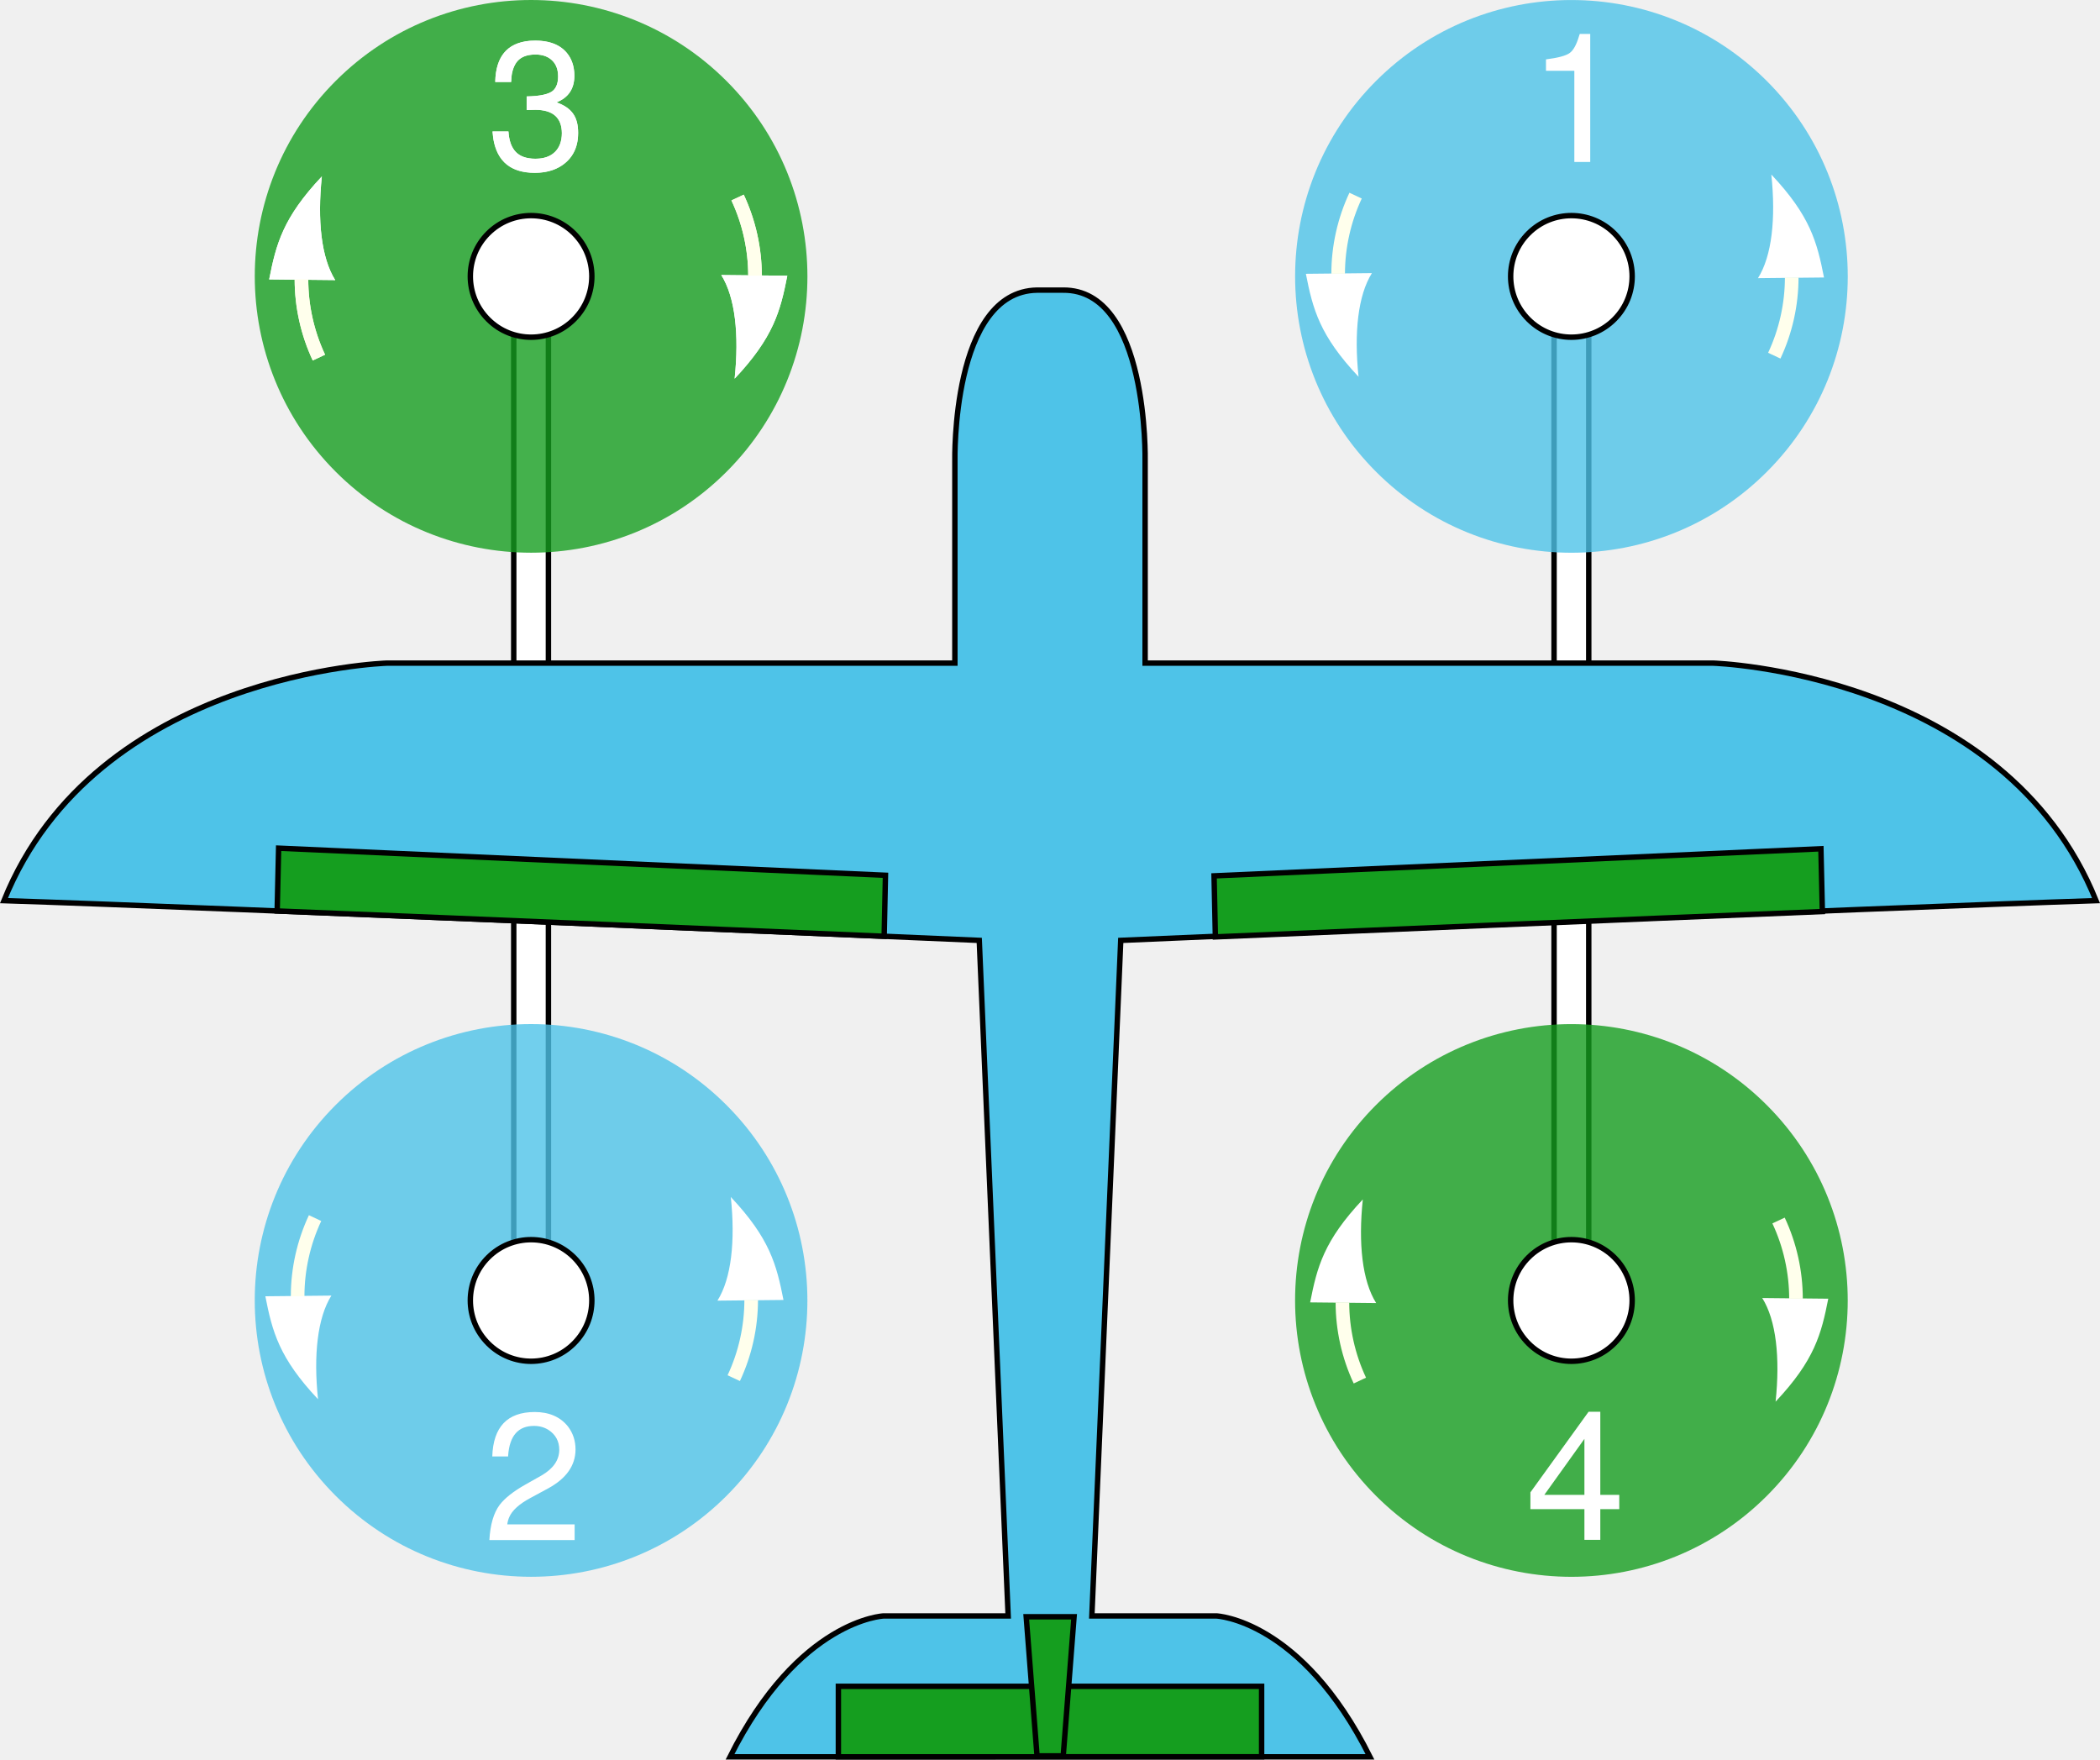
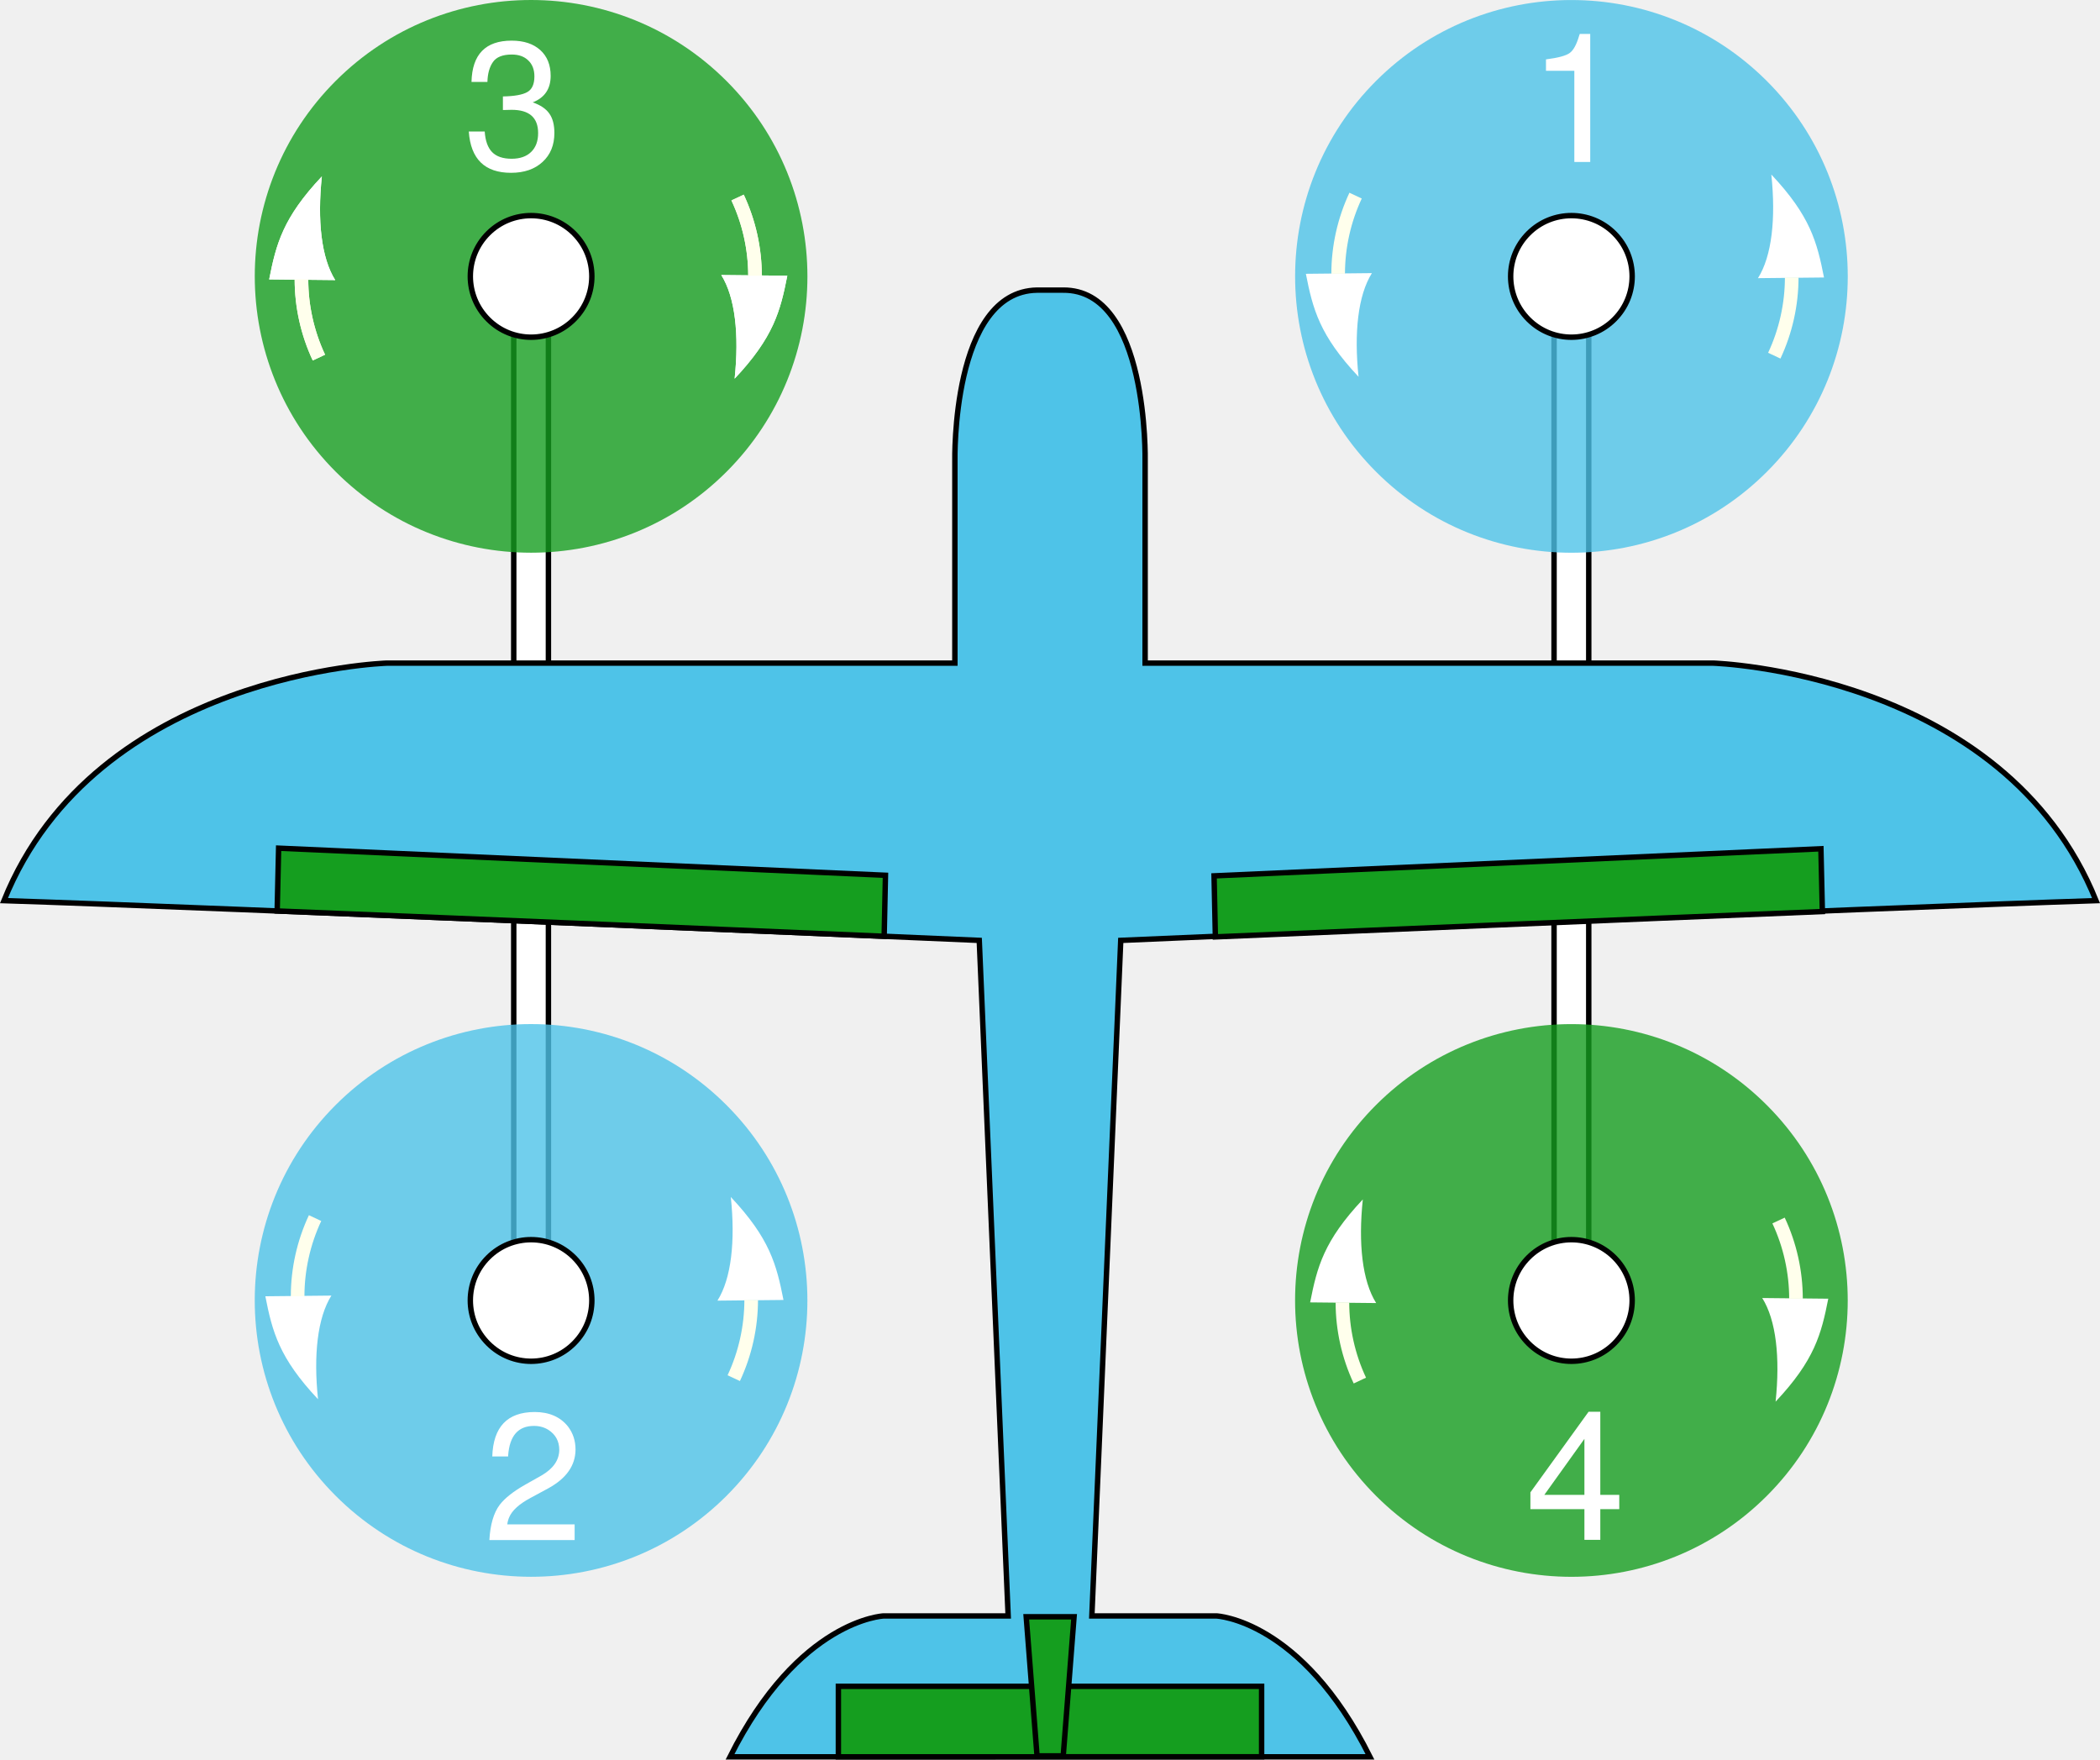
<svg xmlns="http://www.w3.org/2000/svg" version="1.1" id="draw" x="0px" y="0px" viewBox="0 0 387.573 324.704" enable-background="new 0 0 387.573 324.704" xml:space="preserve">
  <defs id="defs31104" />
  <rect x="94.814" y="51" fill="#FFFFFF" stroke="#000000" stroke-miterlimit="10" width="6.402" height="188.979" id="rect31063" />
  <rect x="286.814" y="51" fill="#FFFFFF" stroke="#000000" stroke-miterlimit="10" width="6.402" height="188.979" id="rect31065" />
  <g opacity="0.8" id="g31069">
    <ellipse transform="matrix(0.7071 -0.7071 0.7071 0.7071 -7.3479 84.2497)" fill="#159E1F" cx="98.019" cy="50.994" rx="50.993" ry="51.004" id="ellipse31067" />
  </g>
  <g opacity="0.8" id="g31073">
    <ellipse transform="matrix(0.7071 -0.7071 0.7071 0.7071 -140.9801 139.6049)" fill="#4EC3E8" cx="98.02" cy="239.972" rx="50.993" ry="51.004" id="ellipse31071" />
  </g>
  <path fill="#FFFFFF" stroke="#000000" stroke-miterlimit="10" d="M90.077,58.918c-4.373-4.385-4.363-11.485,0.022-15.858  c4.385-4.373,11.485-4.363,15.858,0.022c4.364,4.376,4.364,11.459,0,15.835c-4.347,4.385-11.426,4.416-15.811,0.069  C90.123,58.964,90.1,58.941,90.077,58.918z" id="path31075" />
  <path fill="#FFFFFF" stroke="#000000" stroke-miterlimit="10" d="M90.077,247.898c-4.373-4.385-4.363-11.485,0.022-15.858  c4.385-4.373,11.485-4.363,15.858,0.022c4.364,4.376,4.364,11.459,0,15.835c-4.347,4.385-11.426,4.416-15.811,0.069  C90.123,247.944,90.1,247.921,90.077,247.898z" id="path31077" />
  <g opacity="0.8" id="g31081">
    <ellipse transform="matrix(0.7071 -0.7071 0.7071 0.7071 48.8925 220.0187)" fill="#4EC3E8" cx="290.019" cy="50.994" rx="50.993" ry="51.004" id="ellipse31079" />
  </g>
  <g opacity="0.8" id="g31085">
    <ellipse transform="matrix(0.7071 -0.7071 0.7071 0.7071 -84.7391 275.3736)" fill="#159E1F" cx="290.019" cy="239.971" rx="50.993" ry="51.004" id="ellipse31083" />
  </g>
  <path fill="#FFFFFF" stroke="#000000" stroke-miterlimit="10" d="M282.077,58.918c-4.373-4.385-4.363-11.485,0.022-15.858  c4.385-4.373,11.485-4.363,15.858,0.022c4.364,4.376,4.364,11.459,0,15.835c-4.347,4.385-11.426,4.416-15.811,0.069  C282.123,58.964,282.1,58.941,282.077,58.918z" id="path31087" />
  <path fill="#FFFFFF" stroke="#000000" stroke-miterlimit="10" d="M282.077,247.898c-4.373-4.385-4.363-11.485,0.022-15.858  c4.385-4.373,11.485-4.363,15.858,0.022c4.364,4.376,4.364,11.459,0,15.835c-4.347,4.385-11.426,4.416-15.811,0.069  C282.123,247.944,282.1,247.921,282.077,247.898z" id="path31089" />
  <path fill="#4EC3E8" stroke="#000000" stroke-miterlimit="10" d="M193.786,324.203h59.055c-12.667-25.332-28.333-26-28.333-26  h-22.997l5.333-124.667c0,0,143-6.167,180-7.333c-17-42.167-70.667-43.833-70.667-43.833H211.341V85.037  c0,0,0.663-31.681-15.167-31.5h-4.776c-15.811,0.236-15.167,31.5-15.167,31.5v37.333H71.398c0,0-53.667,1.667-70.667,43.833  c37,1.167,180,7.333,180,7.333l5.333,124.667h-23c0,0-15.667,0.669-28.333,26H193.786" id="path31091" />
  <path fill="#159E1F" stroke="#000000" stroke-miterlimit="10" d="M51.153,168.108c38.73,1.558,86.711,3.593,112.028,4.675  l0.24-11.262l-112-5C51.421,156.521,51.25,163.662,51.153,168.108z" id="path31093" />
  <path fill="#159E1F" stroke="#000000" stroke-miterlimit="10" d="M336.334,168.215c-38.73,1.558-86.711,3.593-112.028,4.675  l-0.24-11.262l112-5C336.066,156.628,336.237,163.769,336.334,168.215z" id="path31095" />
  <polygon fill="#159E1F" stroke="#000000" stroke-miterlimit="10" points="154.731,324.204 154.731,311.188 232.841,311.188   232.841,324.188 " id="polygon31097" />
  <polygon fill="#159E1F" stroke="#000000" stroke-miterlimit="10" points="196.228,324.022 191.395,324.022 189.395,298.355   198.228,298.355 " id="polygon31099" />
  <path id="path7676" d="m 135.583,69.88 c 7.2,-7.643 8.442,-12.486 9.722,-19 l -12.187,-0.125 c 2.571,4.09 3.318,10.99 2.465,19.125 z" style="opacity:1;fill:#ffffff;fill-opacity:1;fill-rule:evenodd;stroke:none;stroke-width:1px;stroke-linecap:butt;stroke-linejoin:miter;stroke-opacity:1" />
  <path style="opacity:1;fill:none;fill-opacity:1;fill-rule:evenodd;stroke:#ffffec;stroke-width:2.513;stroke-linecap:butt;stroke-linejoin:miter;stroke-miterlimit:4;stroke-dasharray:none;stroke-opacity:1" id="path7711" d="m 223.947,38.426 c -3.131,3.864 -7.11,7.02 -11.584,9.19" transform="rotate(-64.14705,178.4629,107.5093)" />
  <path style="opacity:1;fill:#ffffff;fill-opacity:1;fill-rule:evenodd;stroke:none;stroke-width:1px;stroke-linecap:butt;stroke-linejoin:miter;stroke-opacity:1" d="m 59.401,32.56 c -7.2,7.643 -8.442,12.486 -9.722,19 l 12.187,0.125 c -2.571,-4.09 -3.318,-10.99 -2.465,-19.125 z" id="path7831" />
  <path transform="rotate(115.853,132.7658,0.4792851)" d="m 223.947,38.426 c -3.131,3.864 -7.11,7.02 -11.584,9.19" id="path7833" style="opacity:1;fill:none;fill-opacity:1;fill-rule:evenodd;stroke:#ffffec;stroke-width:2.513;stroke-linecap:butt;stroke-linejoin:miter;stroke-miterlimit:4;stroke-dasharray:none;stroke-opacity:1" />
-   <text xml:space="preserve" style="font-style:normal;font-variant:normal;font-weight:normal;font-stretch:normal;font-size:33.333px;line-height:125%;font-family:sans-serif;-inkscape-font-specification:sans-serif;letter-spacing:0px;word-spacing:0px;fill:#ffffff;fill-opacity:1;stroke:none;stroke-width:1px;stroke-linecap:butt;stroke-linejoin:miter;stroke-opacity:1" x="89.836" y="31.126" id="text7999">
-     <tspan id="tspan7997" x="89.836" y="31.126" style="font-style:normal;font-variant:normal;font-weight:normal;font-stretch:normal;font-size:33.333px;font-family:FreeSans;-inkscape-font-specification:FreeSans;fill:#ffffff;fill-opacity:1">3</tspan>
+   <text xml:space="preserve" style="font-style:normal;font-variant:normal;font-weight:normal;font-stretch:normal;font-size:33.333px;line-height:125%;font-family:sans-serif;-inkscape-font-specification:sans-serif;letter-spacing:0px;word-spacing:0px;fill:#ffffff;fill-opacity:1;stroke:none;stroke-width:1px;stroke-linecap:butt;stroke-linejoin:miter;stroke-opacity:1" x="85.458" y="31.126" id="text7999">
+     <tspan id="tspan7997" x="85.458" y="31.126" style="font-style:normal;font-variant:normal;font-weight:normal;font-stretch:normal;font-size:33.333px;font-family:FreeSans;-inkscape-font-specification:FreeSans;fill:#ffffff;fill-opacity:1">3</tspan>
  </text>
  <path style="opacity:1;fill:#ffffff;fill-opacity:1;fill-rule:evenodd;stroke:none;stroke-width:1px;stroke-linecap:butt;stroke-linejoin:miter;stroke-opacity:1" d="m 135.583,69.88 c 7.2,-7.643 8.442,-12.486 9.722,-19 l -12.187,-0.125 c 2.571,4.09 3.318,10.99 2.465,19.125 z" id="path14492" />
  <path transform="rotate(-64.14705,178.4629,107.5093)" d="m 223.947,38.426 c -3.131,3.864 -7.11,7.02 -11.584,9.19" id="path14494" style="opacity:1;fill:none;fill-opacity:1;fill-rule:evenodd;stroke:#ffffec;stroke-width:2.513;stroke-linecap:butt;stroke-linejoin:miter;stroke-miterlimit:4;stroke-dasharray:none;stroke-opacity:1" />
  <path id="path14496" d="m 59.401,32.56 c -7.2,7.643 -8.442,12.486 -9.722,19 l 12.187,0.125 c -2.571,-4.09 -3.318,-10.99 -2.465,-19.125 z" style="opacity:1;fill:#ffffff;fill-opacity:1;fill-rule:evenodd;stroke:none;stroke-width:1px;stroke-linecap:butt;stroke-linejoin:miter;stroke-opacity:1" />
  <path style="opacity:1;fill:none;fill-opacity:1;fill-rule:evenodd;stroke:#ffffec;stroke-width:2.513;stroke-linecap:butt;stroke-linejoin:miter;stroke-miterlimit:4;stroke-dasharray:none;stroke-opacity:1" id="path14498" d="m 223.947,38.426 c -3.131,3.864 -7.11,7.02 -11.584,9.19" transform="rotate(115.853,132.7658,0.4792851)" />
-   <g aria-label="3" style="font-style:normal;font-variant:normal;font-weight:normal;font-stretch:normal;font-size:33.333px;line-height:125%;font-family:sans-serif;-inkscape-font-specification:sans-serif;letter-spacing:0px;word-spacing:0px;fill:#ffffff;fill-opacity:1;stroke:none;stroke-width:1px;stroke-linecap:butt;stroke-linejoin:miter;stroke-opacity:1" id="text14502">
-     <path d="m 98.836,10.06 q -3.8,0 -4.4,3.667 -0.067,0.633 -0.1,1.4 h -2.933 q 0.133,-7 6.333,-7.6 0.533,-0.033 1.067,-0.033 4.667,0 6.4,3.133 0.8,1.467 0.8,3.367 -0.033,3.6 -3.3,4.9 3.1,1.067 3.767,3.6 0.233,0.9 0.233,2.033 0,4.1 -3.133,6.1 -2.033,1.267 -4.867,1.267 -6.533,0 -7.633,-6.133 -0.1,-0.733 -0.167,-1.5 h 2.933 q 0.267,4.4 3.767,4.933 0.567,0.1 1.2,0.1 3.467,0 4.533,-2.633 0.367,-0.967 0.367,-2.1 -0.067,-4.267 -4.9,-4.3 l -1.233,0.033 h -0.367 v -2.5 q 3.767,-0.067 4.9,-1.1 0.9,-0.867 0.9,-2.6 0,-2.833 -2.333,-3.733 -0.833,-0.3 -1.833,-0.3 z" style="font-style:normal;font-variant:normal;font-weight:normal;font-stretch:normal;font-size:33.333px;font-family:FreeSans;-inkscape-font-specification:FreeSans;fill:#ffffff;fill-opacity:1" id="path31805" />
-   </g>
  <path id="path7676-2" d="m 327.701,258.659 c 7.2,-7.643 8.442,-12.486 9.722,-19 l -12.187,-0.125 c 2.571,4.09 3.318,10.99 2.465,19.125 z" style="opacity:1;fill:#ffffff;fill-opacity:1;fill-rule:evenodd;stroke:none;stroke-width:1px;stroke-linecap:butt;stroke-linejoin:miter;stroke-opacity:1" />
  <path style="opacity:1;fill:none;fill-opacity:1;fill-rule:evenodd;stroke:#ffffec;stroke-width:2.513;stroke-linecap:butt;stroke-linejoin:miter;stroke-miterlimit:4;stroke-dasharray:none;stroke-opacity:1" id="path7711-9" d="m 223.947,38.426 c -3.131,3.864 -7.11,7.02 -11.584,9.19" transform="rotate(-64.14705,425.1461,48.60996)" />
  <path style="opacity:1;fill:#ffffff;fill-opacity:1;fill-rule:evenodd;stroke:none;stroke-width:1px;stroke-linecap:butt;stroke-linejoin:miter;stroke-opacity:1" d="m 251.519,221.339 c -7.2,7.643 -8.442,12.486 -9.722,19 l 12.187,0.125 c -2.571,-4.09 -3.318,-10.99 -2.465,-19.125 z" id="path7831-7" />
  <path transform="rotate(115.853,169.6754,155.0646)" d="m 223.947,38.426 c -3.131,3.864 -7.11,7.02 -11.584,9.19" id="path7833-9" style="opacity:1;fill:none;fill-opacity:1;fill-rule:evenodd;stroke:#ffffec;stroke-width:2.513;stroke-linecap:butt;stroke-linejoin:miter;stroke-miterlimit:4;stroke-dasharray:none;stroke-opacity:1" />
  <g aria-label="4" style="font-style:normal;font-variant:normal;font-weight:normal;font-stretch:normal;font-size:33.333px;line-height:125%;font-family:sans-serif;-inkscape-font-specification:sans-serif;letter-spacing:0px;word-spacing:0px;fill:#ffffff;fill-opacity:1;stroke:none;stroke-width:1px;stroke-linecap:butt;stroke-linejoin:miter;stroke-opacity:1" id="text7999-0">
    <path d="m 292.417,278.492 h -9.967 v -3.1 l 10.733,-14.867 h 2.167 v 15.333 h 3.5 v 2.633 h -3.5 v 5.667 h -2.933 z m 0,-2.633 v -10.333 l -7.4,10.333 z" style="font-style:normal;font-variant:normal;font-weight:normal;font-stretch:normal;font-size:33.333px;font-family:FreeSans;-inkscape-font-specification:FreeSans;fill:#ffffff;fill-opacity:1" id="path31799" />
  </g>
  <path style="opacity:1;fill:#ffffff;fill-opacity:1;fill-rule:evenodd;stroke:none;stroke-width:1px;stroke-linecap:butt;stroke-linejoin:miter;stroke-opacity:1" d="m 250.732,69.527 c -7.2,-7.643 -8.441,-12.486 -9.722,-19 l 12.187,-0.125 c -2.571,4.09 -3.318,10.99 -2.465,19.125 z" id="path7870" />
  <path transform="matrix(-0.4360629,-0.8999162,-0.8999162,0.4360629,382.4222,220.8775)" d="m 223.947,38.426 c -3.131,3.864 -7.11,7.02 -11.584,9.19" id="path7872" style="opacity:1;fill:none;fill-opacity:1;fill-rule:evenodd;stroke:#ffffec;stroke-width:2.513;stroke-linecap:butt;stroke-linejoin:miter;stroke-miterlimit:4;stroke-dasharray:none;stroke-opacity:1" />
  <path id="path7874" d="m 326.914,32.208 c 7.2,7.643 8.442,12.486 9.722,19 l -12.187,0.125 c 2.571,-4.09 3.318,-10.99 2.465,-19.125 z" style="opacity:1;fill:#ffffff;fill-opacity:1;fill-rule:evenodd;stroke:none;stroke-width:1px;stroke-linecap:butt;stroke-linejoin:miter;stroke-opacity:1" />
  <path style="opacity:1;fill:none;fill-opacity:1;fill-rule:evenodd;stroke:#ffffec;stroke-width:2.513;stroke-linecap:butt;stroke-linejoin:miter;stroke-miterlimit:4;stroke-dasharray:none;stroke-opacity:1" id="path7876" d="m 223.947,38.426 c -3.131,3.864 -7.11,7.02 -11.584,9.19" transform="matrix(0.4360629,0.8999162,0.8999162,-0.4360629,195.2233,-119.1425)" />
  <g aria-label="1" style="font-style:normal;font-variant:normal;font-weight:normal;font-stretch:normal;font-size:33.333px;line-height:125%;font-family:sans-serif;-inkscape-font-specification:sans-serif;letter-spacing:0px;word-spacing:0px;fill:#ffffff;fill-opacity:1;stroke:none;stroke-width:1px;stroke-linecap:butt;stroke-linejoin:miter;stroke-opacity:1" id="text7991">
    <path d="m 290.557,13.06 h -5.233 v -2.1 q 3.4,-0.433 4.4,-1.2 1,-0.733 1.7,-3.1 0.067,-0.2 0.133,-0.4 h 1.933 V 29.893 h -2.933 z" style="font-style:normal;font-variant:normal;font-weight:normal;font-stretch:normal;font-size:33.333px;font-family:FreeSans;-inkscape-font-specification:FreeSans;fill:#ffffff;fill-opacity:1" id="path31802" />
  </g>
  <path style="opacity:1;fill:#ffffff;fill-opacity:1;fill-rule:evenodd;stroke:none;stroke-width:1px;stroke-linecap:butt;stroke-linejoin:miter;stroke-opacity:1" d="m 58.694,258.211 c -7.2,-7.643 -8.442,-12.486 -9.722,-19 l 12.187,-0.125 c -2.571,4.09 -3.318,10.99 -2.465,19.125 z" id="path7870-5" />
  <path transform="matrix(-0.4360629,-0.8999162,-0.8999162,0.4360629,190.384,409.5615)" d="m 223.947,38.426 c -3.131,3.864 -7.11,7.02 -11.584,9.19" id="path7872-2" style="opacity:1;fill:none;fill-opacity:1;fill-rule:evenodd;stroke:#ffffec;stroke-width:2.513;stroke-linecap:butt;stroke-linejoin:miter;stroke-miterlimit:4;stroke-dasharray:none;stroke-opacity:1" />
  <path id="path7874-1" d="m 134.876,220.892 c 7.2,7.643 8.442,12.486 9.722,19 l -12.187,0.125 c 2.571,-4.09 3.318,-10.99 2.465,-19.125 z" style="opacity:1;fill:#ffffff;fill-opacity:1;fill-rule:evenodd;stroke:none;stroke-width:1px;stroke-linecap:butt;stroke-linejoin:miter;stroke-opacity:1" />
  <path style="opacity:1;fill:none;fill-opacity:1;fill-rule:evenodd;stroke:#ffffec;stroke-width:2.513;stroke-linecap:butt;stroke-linejoin:miter;stroke-miterlimit:4;stroke-dasharray:none;stroke-opacity:1" id="path7876-6" d="m 223.947,38.426 c -3.131,3.864 -7.11,7.02 -11.584,9.19" transform="matrix(0.4360629,0.8999162,0.8999162,-0.4360629,3.185164,69.54151)" />
  <g aria-label="2" style="font-style:normal;font-variant:normal;font-weight:normal;font-stretch:normal;font-size:33.333px;line-height:125%;font-family:sans-serif;-inkscape-font-specification:sans-serif;letter-spacing:0px;word-spacing:0px;fill:#ffffff;fill-opacity:1;stroke:none;stroke-width:1px;stroke-linecap:butt;stroke-linejoin:miter;stroke-opacity:1" id="text7991-1">
    <path d="m 90.853,268.768 q 0.267,-8.167 7.8,-8.2 4.033,0 6.167,2.667 1.4,1.833 1.4,4.267 -0.033,4.4 -5,7.133 l -3.333,1.8 q -3.1,1.667 -3.9,3.533 -0.267,0.6 -0.367,1.333 h 12.433 v 2.9 H 90.319 q 0.233,-4.267 1.9,-6.5 1.433,-1.867 4.733,-3.733 l 3.067,-1.733 q 3.167,-1.867 3.2,-4.667 0,-2.4 -2,-3.7 -1.167,-0.733 -2.667,-0.733 -4.367,0 -4.767,5.433 0,0.1 0,0.2 z" style="font-style:normal;font-variant:normal;font-weight:normal;font-stretch:normal;font-size:33.333px;font-family:FreeSans;-inkscape-font-specification:FreeSans;fill:#ffffff;fill-opacity:1" id="path31796" />
  </g>
</svg>
